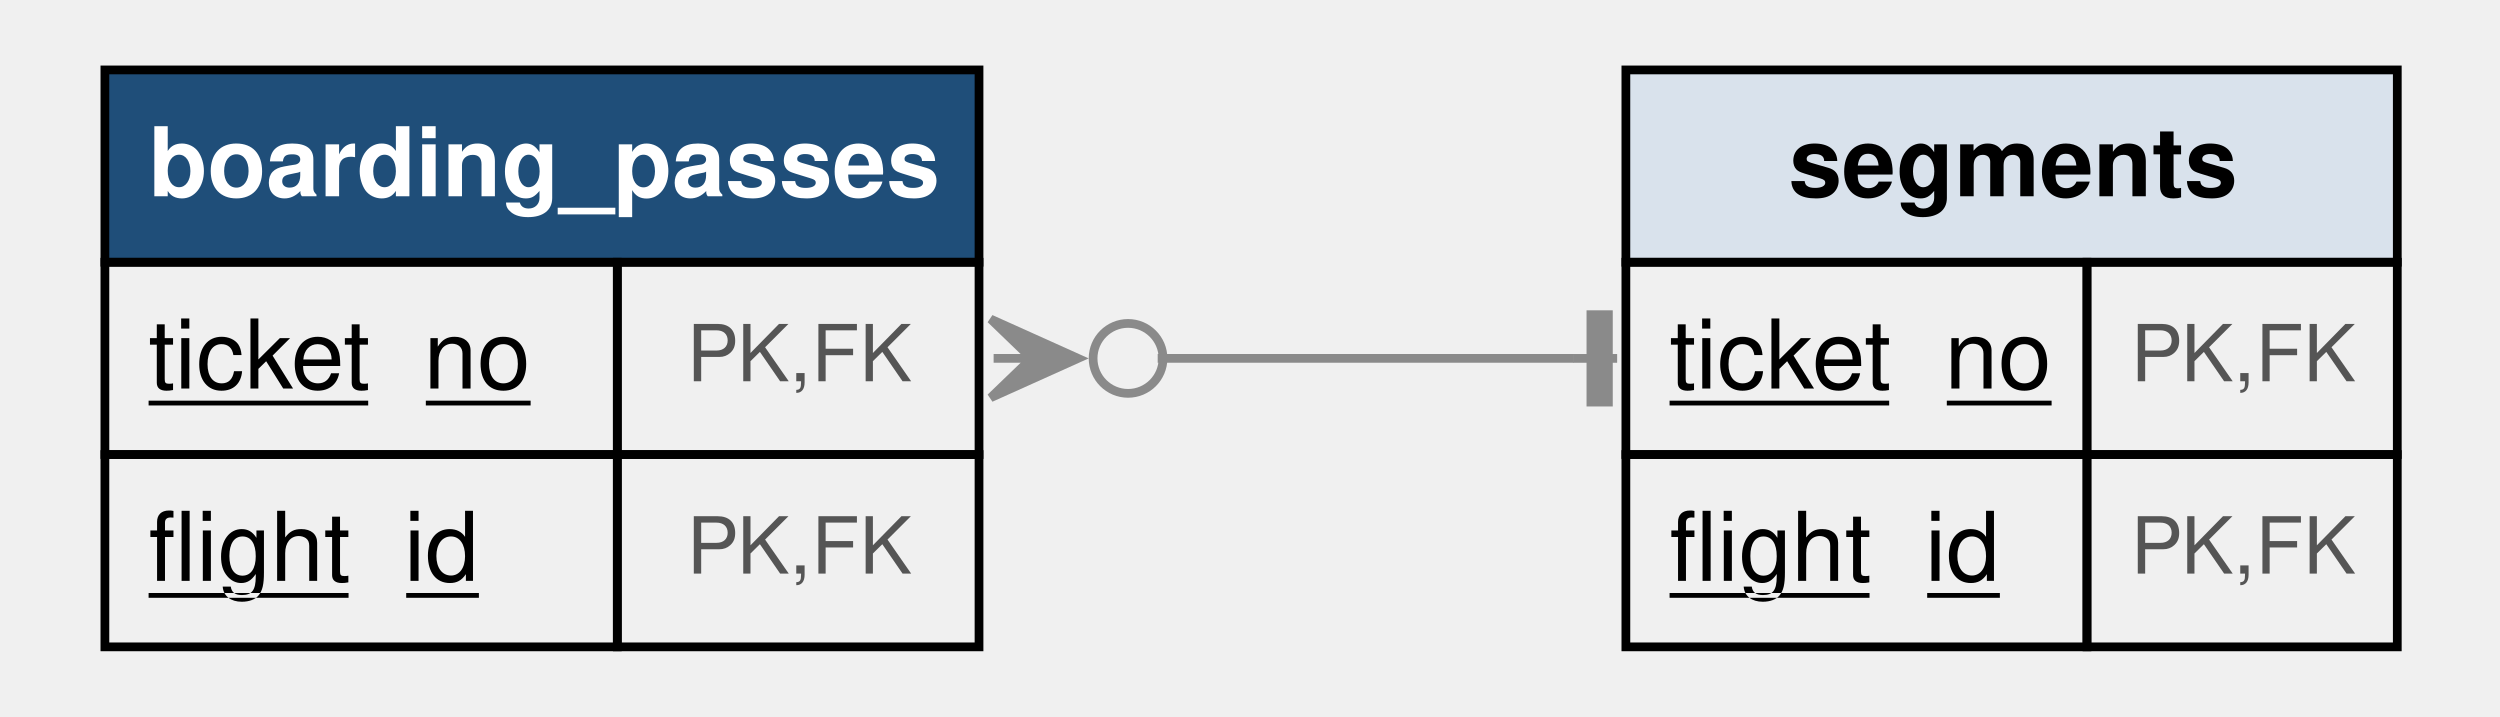
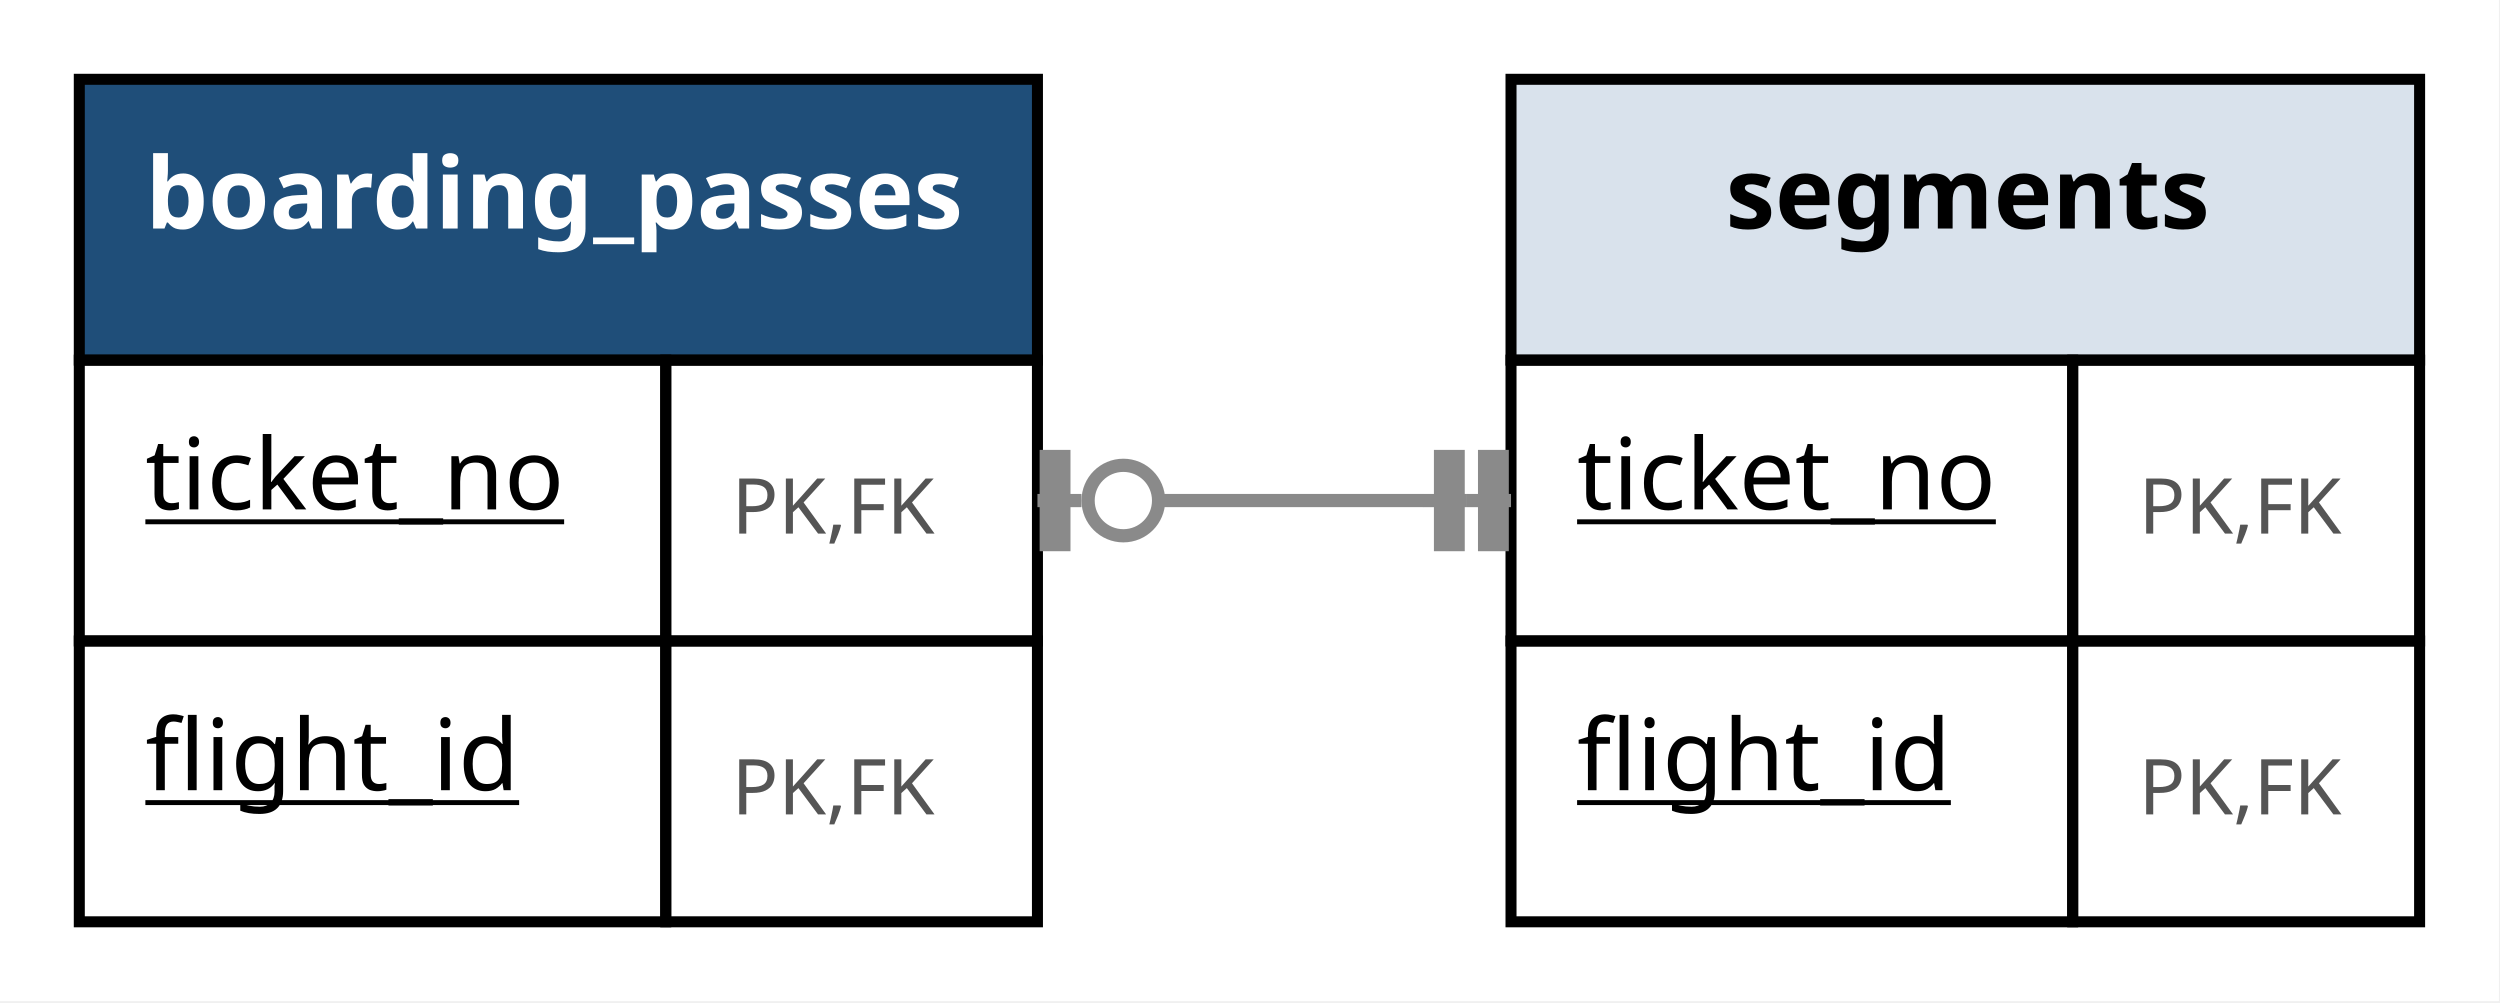
- <svg xmlns="http://www.w3.org/2000/svg" width="286pt" height="82pt" viewBox="0.00 0.00 286.00 82.00">
-   <g id="graph0" class="graph" transform="scale(1 1) rotate(0) translate(4 78)">
+ <svg xmlns="http://www.w3.org/2000/svg" width="227pt" height="91pt" viewBox="0.00 0.00 227.00 91.00">
+   <g id="graph0" class="graph" transform="scale(1 1) rotate(0) translate(7.2 83.7)">
+     <polygon fill="white" stroke="none" points="-7.2,7.2 -7.2,-83.7 219.7,-83.7 219.7,7.2 -7.2,7.2" />
    <g id="node1" class="node">
-       <polygon fill="#d9e2ec" stroke="none" points="182,-48 182,-70 270.25,-70 270.25,-48 182,-48" />
-       <polygon fill="none" stroke="black" points="182,-48 182,-70 270.25,-70 270.25,-48 182,-48" />
-       <text xml:space="preserve" text-anchor="start" x="200.62" y="-55.55" font-family="Helvetica,sans-Serif" font-weight="bold" font-size="11.00">segments</text>
-       <polygon fill="none" stroke="black" points="182,-26 182,-48 234.75,-48 234.75,-26 182,-26" />
-       <text xml:space="preserve" text-anchor="start" x="187" y="-33.55" font-family="Helvetica,sans-Serif" text-decoration="underline" font-size="11.00">ticket_no</text>
-       <polygon fill="none" stroke="black" points="234.75,-26 234.75,-48 270.25,-48 270.25,-26 234.75,-26" />
-       <text xml:space="preserve" text-anchor="start" x="239.75" y="-34.38" font-family="Helvetica,sans-Serif" font-size="9.00" fill="#555555">PK,FK</text>
-       <polygon fill="none" stroke="black" points="182,-4 182,-26 234.75,-26 234.75,-4 182,-4" />
-       <text xml:space="preserve" text-anchor="start" x="187" y="-11.55" font-family="Helvetica,sans-Serif" text-decoration="underline" font-size="11.00">flight_id</text>
-       <polygon fill="none" stroke="black" points="234.75,-4 234.75,-26 270.25,-26 270.25,-4 234.75,-4" />
-       <text xml:space="preserve" text-anchor="start" x="239.75" y="-12.38" font-family="Helvetica,sans-Serif" font-size="9.00" fill="#555555">PK,FK</text>
+       <polygon fill="#1f4e79" stroke="none" points="0,-51 0,-76.5 87,-76.5 87,-51 0,-51" />
+       <polygon fill="none" stroke="#000000" points="0,-51 0,-76.5 87,-76.5 87,-51 0,-51" />
+       <text xml:space="preserve" text-anchor="start" x="6" y="-62.95" font-family="Noto Sans KR" font-weight="bold" font-size="9.00" fill="#ffffff">boarding_passes</text>
+       <polygon fill="none" stroke="#000000" points="0,-25.5 0,-51 53.25,-51 53.25,-25.5 0,-25.5" />
+       <text xml:space="preserve" text-anchor="start" x="6" y="-37.45" font-family="Noto Sans KR" text-decoration="underline" font-size="9.00">ticket_no</text>
+       <polygon fill="none" stroke="#000000" points="53.25,-25.5 53.25,-51 87,-51 87,-25.5 53.25,-25.5" />
+       <text xml:space="preserve" text-anchor="start" x="59.25" y="-35.25" font-family="Noto Sans KR" font-size="7.00" fill="#555555">PK,FK</text>
+       <polygon fill="none" stroke="#000000" points="0,0 0,-25.5 53.25,-25.5 53.25,0 0,0" />
+       <text xml:space="preserve" text-anchor="start" x="6" y="-11.95" font-family="Noto Sans KR" text-decoration="underline" font-size="9.00">flight_id</text>
+       <polygon fill="none" stroke="#000000" points="53.25,0 53.25,-25.5 87,-25.5 87,0 53.25,0" />
+       <text xml:space="preserve" text-anchor="start" x="59.25" y="-9.75" font-family="Noto Sans KR" font-size="7.00" fill="#555555">PK,FK</text>
    </g>
    <g id="node2" class="node">
-       <polygon fill="#1f4e79" stroke="none" points="8,-48 8,-70 108,-70 108,-48 8,-48" />
-       <polygon fill="none" stroke="black" points="8,-48 8,-70 108,-70 108,-48 8,-48" />
-       <text xml:space="preserve" text-anchor="start" x="13" y="-55.55" font-family="Helvetica,sans-Serif" font-weight="bold" font-size="11.00" fill="white">boarding_passes</text>
-       <polygon fill="none" stroke="black" points="8,-26 8,-48 66.62,-48 66.62,-26 8,-26" />
-       <text xml:space="preserve" text-anchor="start" x="13" y="-33.55" font-family="Helvetica,sans-Serif" text-decoration="underline" font-size="11.00">ticket_no</text>
-       <polygon fill="none" stroke="black" points="66.62,-26 66.62,-48 108,-48 108,-26 66.62,-26" />
-       <text xml:space="preserve" text-anchor="start" x="74.56" y="-34.38" font-family="Helvetica,sans-Serif" font-size="9.00" fill="#555555">PK,FK</text>
-       <polygon fill="none" stroke="black" points="8,-4 8,-26 66.62,-26 66.62,-4 8,-4" />
-       <text xml:space="preserve" text-anchor="start" x="13" y="-11.55" font-family="Helvetica,sans-Serif" text-decoration="underline" font-size="11.00">flight_id</text>
-       <polygon fill="none" stroke="black" points="66.62,-4 66.62,-26 108,-26 108,-4 66.62,-4" />
-       <text xml:space="preserve" text-anchor="start" x="74.56" y="-12.38" font-family="Helvetica,sans-Serif" font-size="9.00" fill="#555555">PK,FK</text>
+       <polygon fill="#d9e2ec" stroke="none" points="130,-51 130,-76.5 212.5,-76.5 212.5,-51 130,-51" />
+       <polygon fill="none" stroke="#000000" points="130,-51 130,-76.5 212.5,-76.5 212.5,-51 130,-51" />
+       <text xml:space="preserve" text-anchor="start" x="149.5" y="-62.95" font-family="Noto Sans KR" font-weight="bold" font-size="9.00" fill="#000000">segments</text>
+       <polygon fill="none" stroke="#000000" points="130,-25.5 130,-51 181,-51 181,-25.5 130,-25.5" />
+       <text xml:space="preserve" text-anchor="start" x="136" y="-37.45" font-family="Noto Sans KR" text-decoration="underline" font-size="9.00">ticket_no</text>
+       <polygon fill="none" stroke="#000000" points="181,-25.5 181,-51 212.5,-51 212.5,-25.5 181,-25.5" />
+       <text xml:space="preserve" text-anchor="start" x="187" y="-35.25" font-family="Noto Sans KR" font-size="7.00" fill="#555555">PK,FK</text>
+       <polygon fill="none" stroke="#000000" points="130,0 130,-25.5 181,-25.5 181,0 130,0" />
+       <text xml:space="preserve" text-anchor="start" x="136" y="-11.95" font-family="Noto Sans KR" text-decoration="underline" font-size="9.00">flight_id</text>
+       <polygon fill="none" stroke="#000000" points="181,0 181,-25.5 212.5,-25.5 212.5,0 181,0" />
+       <text xml:space="preserve" text-anchor="start" x="187" y="-9.75" font-family="Noto Sans KR" font-size="7.00" fill="#555555">PK,FK</text>
    </g>
    <g id="edge1" class="edge">
-       <path fill="none" stroke="#8a8a8a" d="M128.44,-37C144.93,-37 155.12,-37 176.06,-37" />
-       <polygon fill="#8a8a8a" stroke="#8a8a8a" points="119.33,-37 109.33,-32.5 114,-37 109.67,-37 109.67,-37 109.67,-37 114,-37 109.33,-41.5 119.33,-37" />
-       <ellipse fill="none" stroke="#8a8a8a" cx="125.05" cy="-37" rx="4" ry="4" />
-       <polygon fill="#8a8a8a" stroke="#8a8a8a" points="180,-32 180,-42 178,-42 178,-32 180,-32" />
-       <polyline fill="none" stroke="#8a8a8a" points="181,-37 176,-37" />
+       <path fill="none" stroke="#8a8a8a" stroke-width="1.2" d="M98.44,-38.25C106.97,-38.25 112.65,-38.25 122.02,-38.25" />
+       <polygon fill="#8a8a8a" stroke="#8a8a8a" stroke-width="1.2" points="87.8,-42.25 87.8,-34.25 89.4,-34.25 89.4,-42.25 87.8,-42.25" />
+       <polyline fill="none" stroke="#8a8a8a" stroke-width="1.2" points="87,-38.25 91,-38.25" />
+       <ellipse fill="none" stroke="#8a8a8a" stroke-width="1.2" cx="94.8" cy="-38.25" rx="3.2" ry="3.2" />
+       <polygon fill="#8a8a8a" stroke="#8a8a8a" stroke-width="1.2" points="129.2,-34.25 129.2,-42.25 127.6,-42.25 127.6,-34.25 129.2,-34.25" />
+       <polyline fill="none" stroke="#8a8a8a" stroke-width="1.2" points="130,-38.25 126,-38.25" />
+       <polygon fill="#8a8a8a" stroke="#8a8a8a" stroke-width="1.2" points="125.2,-34.25 125.2,-42.25 123.6,-42.25 123.6,-34.25 125.2,-34.25" />
+       <polyline fill="none" stroke="#8a8a8a" stroke-width="1.2" points="126,-38.25 122,-38.25" />
    </g>
  </g>
</svg>
